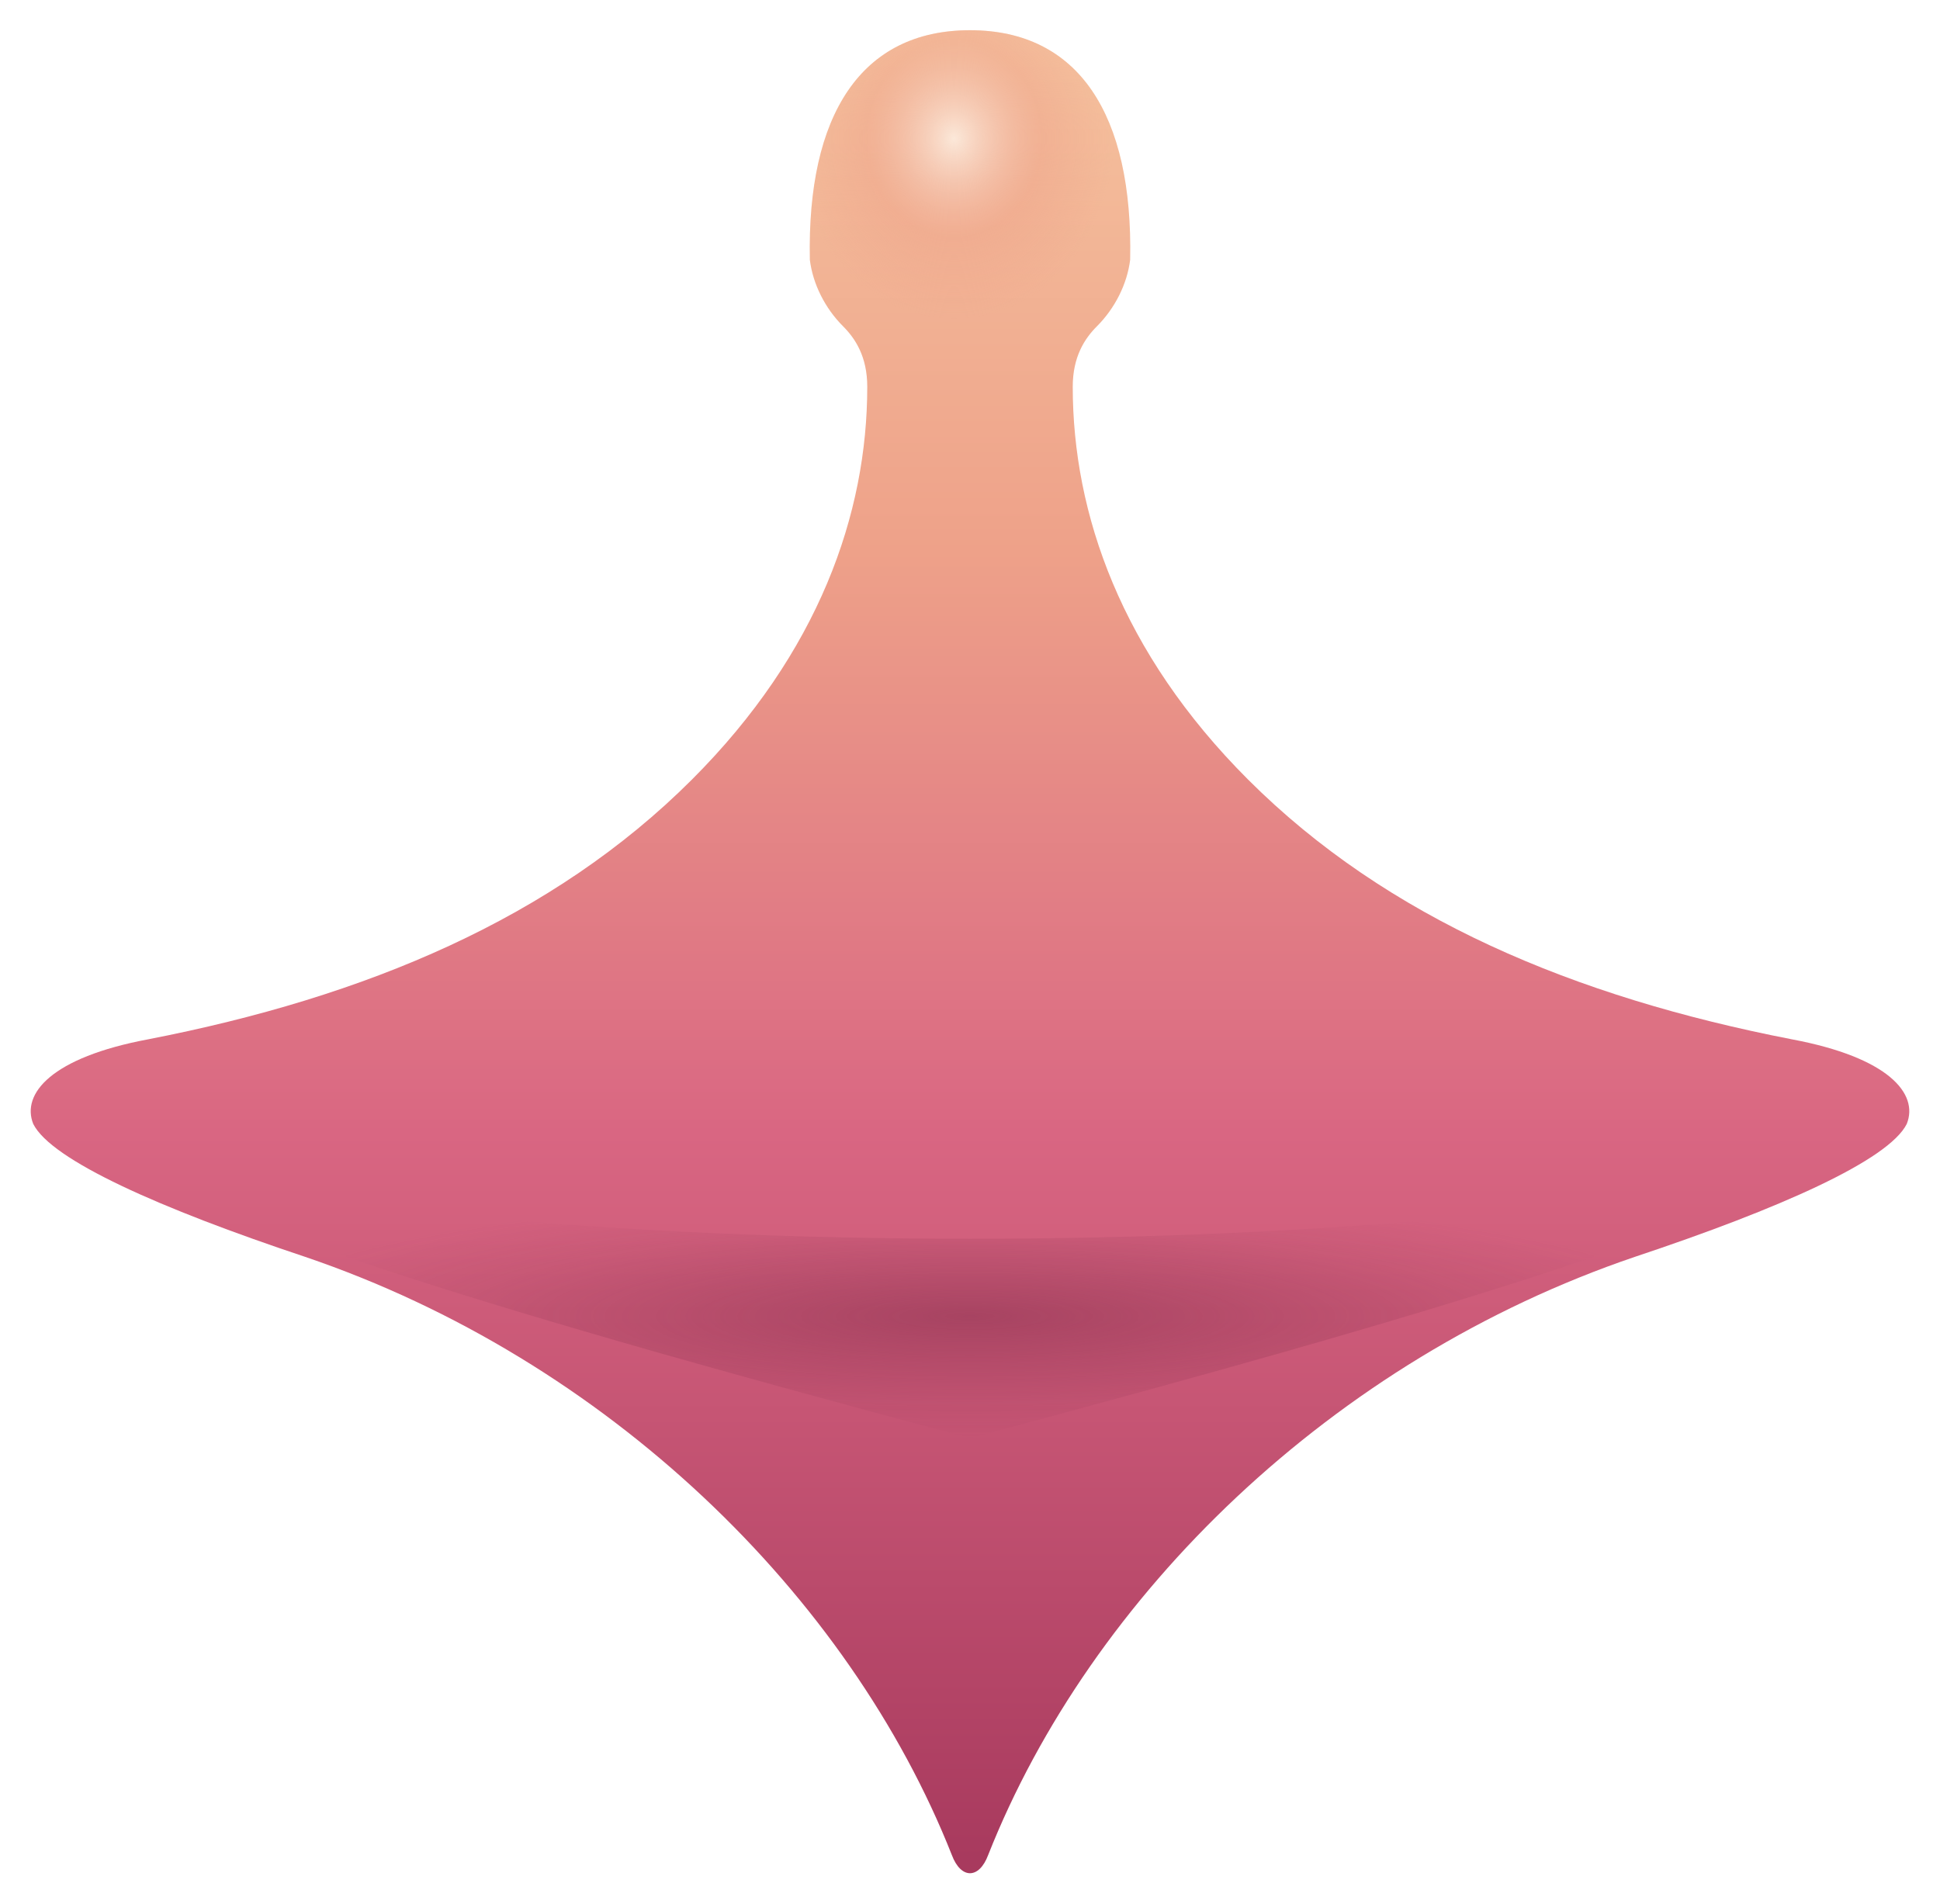
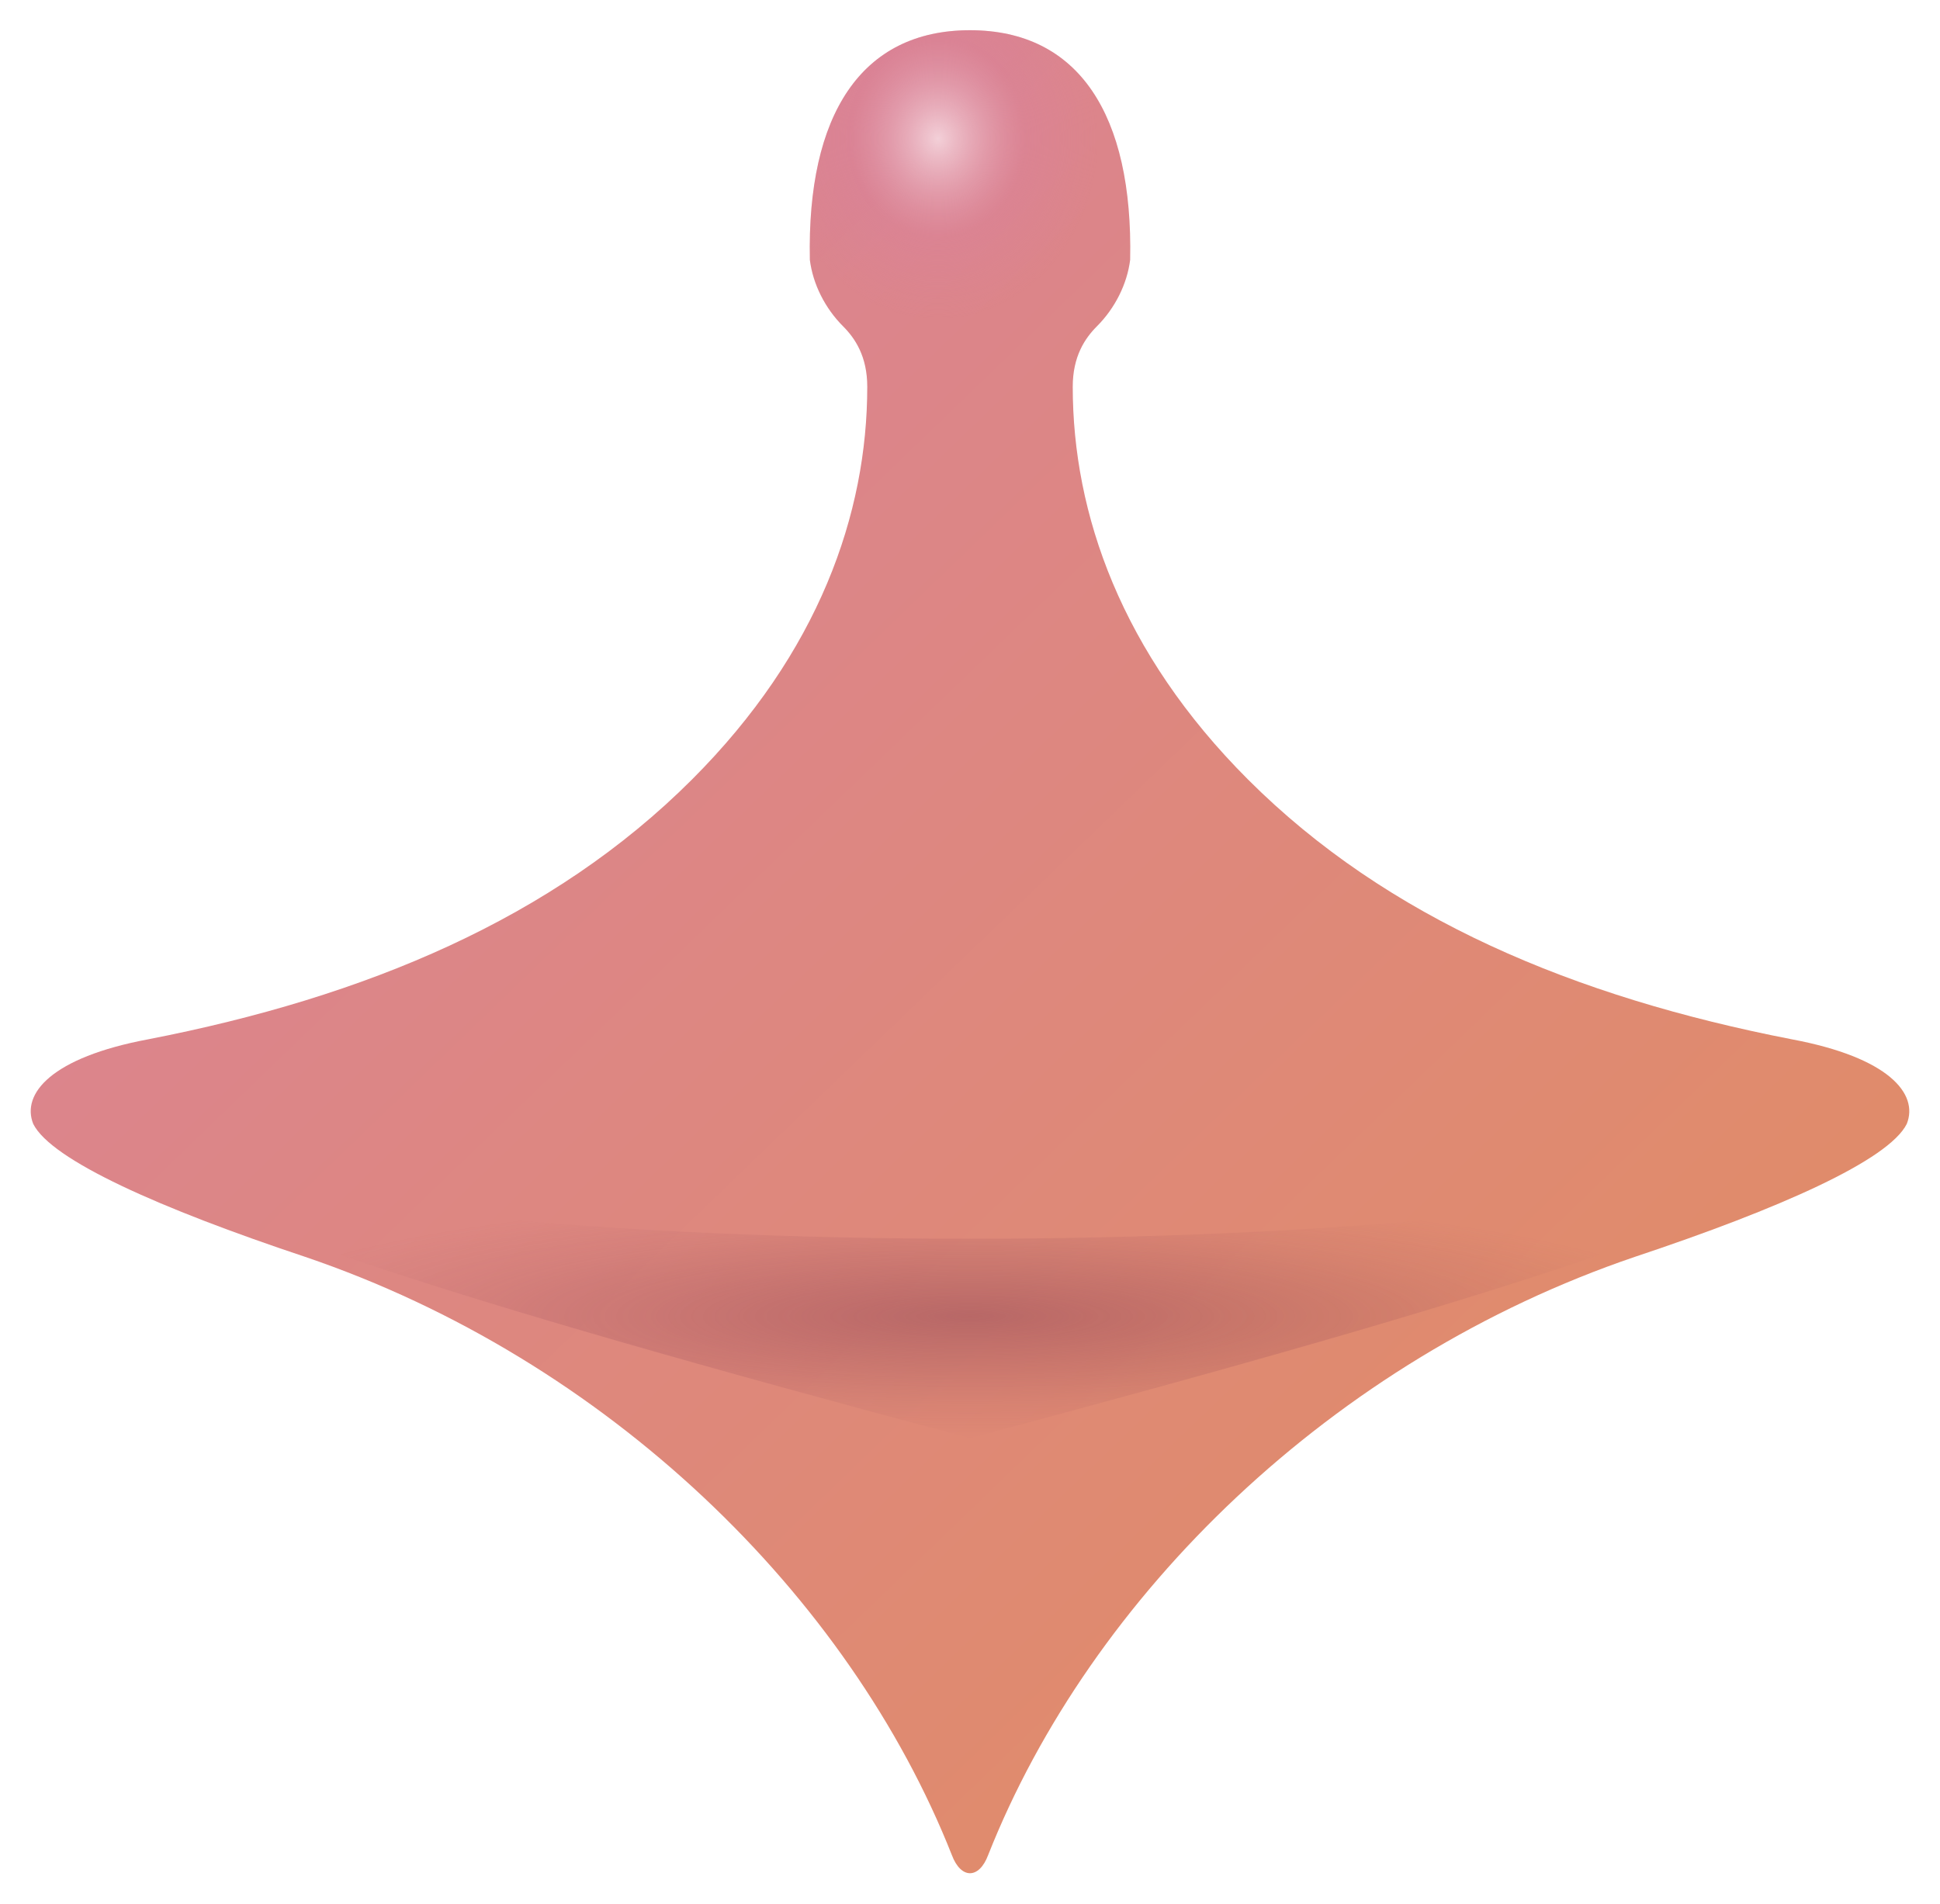
<svg xmlns="http://www.w3.org/2000/svg" viewBox="179 32 642 630" width="100%" height="100%">
  <defs>
-     <linearGradient id="bodyGradient" x1="0%" y1="0%" x2="0%" y2="100%">
-       <stop offset="0%" stop-color="#F5C29E" />
-       <stop offset="28%" stop-color="#EEA189" />
-       <stop offset="60%" stop-color="#D96682" />
-       <stop offset="100%" stop-color="#A83A5E" />
+     <linearGradient id="bodyGradient" x1="0%" y1="0%" x2="100%" y2="100%">
+       <stop offset="0%" stop-color="#D9819F" />
+       <stop offset="100%" stop-color="#E28E5D" />
    </linearGradient>
-     <radialGradient id="knobShine" cx="45%" cy="30%" r="50%">
-       <stop offset="0%" stop-color="#FCEDE0" stop-opacity="0.9" />
-       <stop offset="55%" stop-color="#EEA189" stop-opacity="0.4" />
-       <stop offset="100%" stop-color="#EEA189" stop-opacity="0" />
+     <radialGradient id="knobShine" cx="40%" cy="30%" r="50%">
+       <stop offset="0%" stop-color="#F7DDE5" stop-opacity="0.85" />
+       <stop offset="55%" stop-color="#D9819F" stop-opacity="0.35" />
+       <stop offset="100%" stop-color="#D9819F" stop-opacity="0" />
    </radialGradient>
    <radialGradient id="rightShoulderGlow" cx="68%" cy="42%" r="35%">
-       <stop offset="0%" stop-color="#F5C29E" stop-opacity="0.7" />
-       <stop offset="60%" stop-color="#EEA189" stop-opacity="0.2" />
-       <stop offset="100%" stop-color="#D96682" stop-opacity="0" />
+       <stop offset="0%" stop-color="#F0BE97" stop-opacity="0.65" />
+       <stop offset="60%" stop-color="#E28E5D" stop-opacity="0.18" />
+       <stop offset="100%" stop-color="#E28E5D" stop-opacity="0" />
    </radialGradient>
    <radialGradient id="midShadow" cx="50%" cy="58%" r="42%">
-       <stop offset="0%" stop-color="#7A2745" stop-opacity="0.45" />
-       <stop offset="70%" stop-color="#7A2745" stop-opacity="0.1" />
-       <stop offset="100%" stop-color="#7A2745" stop-opacity="0" />
+       <stop offset="0%" stop-color="#8A3F52" stop-opacity="0.45" />
+       <stop offset="70%" stop-color="#8A3F52" stop-opacity="0.1" />
+       <stop offset="100%" stop-color="#8A3F52" stop-opacity="0" />
    </radialGradient>
  </defs>
  <path d="     M 500, 42     C 536, 42  554, 70  553, 118     C 552, 126  548, 134  542, 140     C 538, 144  534, 150  534, 160     C 534, 202  550, 248  592, 290     C 638, 336  700, 362  772, 376     C 804, 382  814, 394  810, 404     C 804, 416  768, 432  720, 448     C 620, 482  540, 560  506, 646     C 503, 654  497, 654  494, 646     C 460, 560  380, 482  280, 448     C 232, 432  196, 416  190, 404     C 186, 394  196, 382  228, 376     C 300, 362  362, 336  408, 290     C 450, 248  466, 202  466, 160     C 466, 150  462, 144  458, 140     C 452, 134  448, 126  447, 118     C 446, 70  464, 42  500, 42     Z   " fill="url(#bodyGradient)" />
  <path d="     M 500, 42     C 536, 42  554, 70  553, 118     C 552, 126  548, 134  542, 140     C 538, 144  534, 150  534, 160     C 512, 162  488, 162  466, 160     C 466, 150  462, 144  458, 140     C 452, 134  448, 126  447, 118     C 446, 70  464, 42  500, 42     Z   " fill="url(#knobShine)" />
  <path d="     M 210, 412     C 330, 452  670, 452  790, 412     C 750, 436  680, 460  500, 508     C 320, 460  250, 436  210, 412     Z   " fill="url(#midShadow)" />
  <path d="     M 500, 160     C 534, 202  550, 248  592, 290     C 638, 336  700, 362  772, 376     C 804, 382  814, 394  810, 404     C 750, 414  680, 392  620, 350     C 564, 310  534, 240  500, 160     Z   " fill="url(#rightShoulderGlow)" />
</svg>
